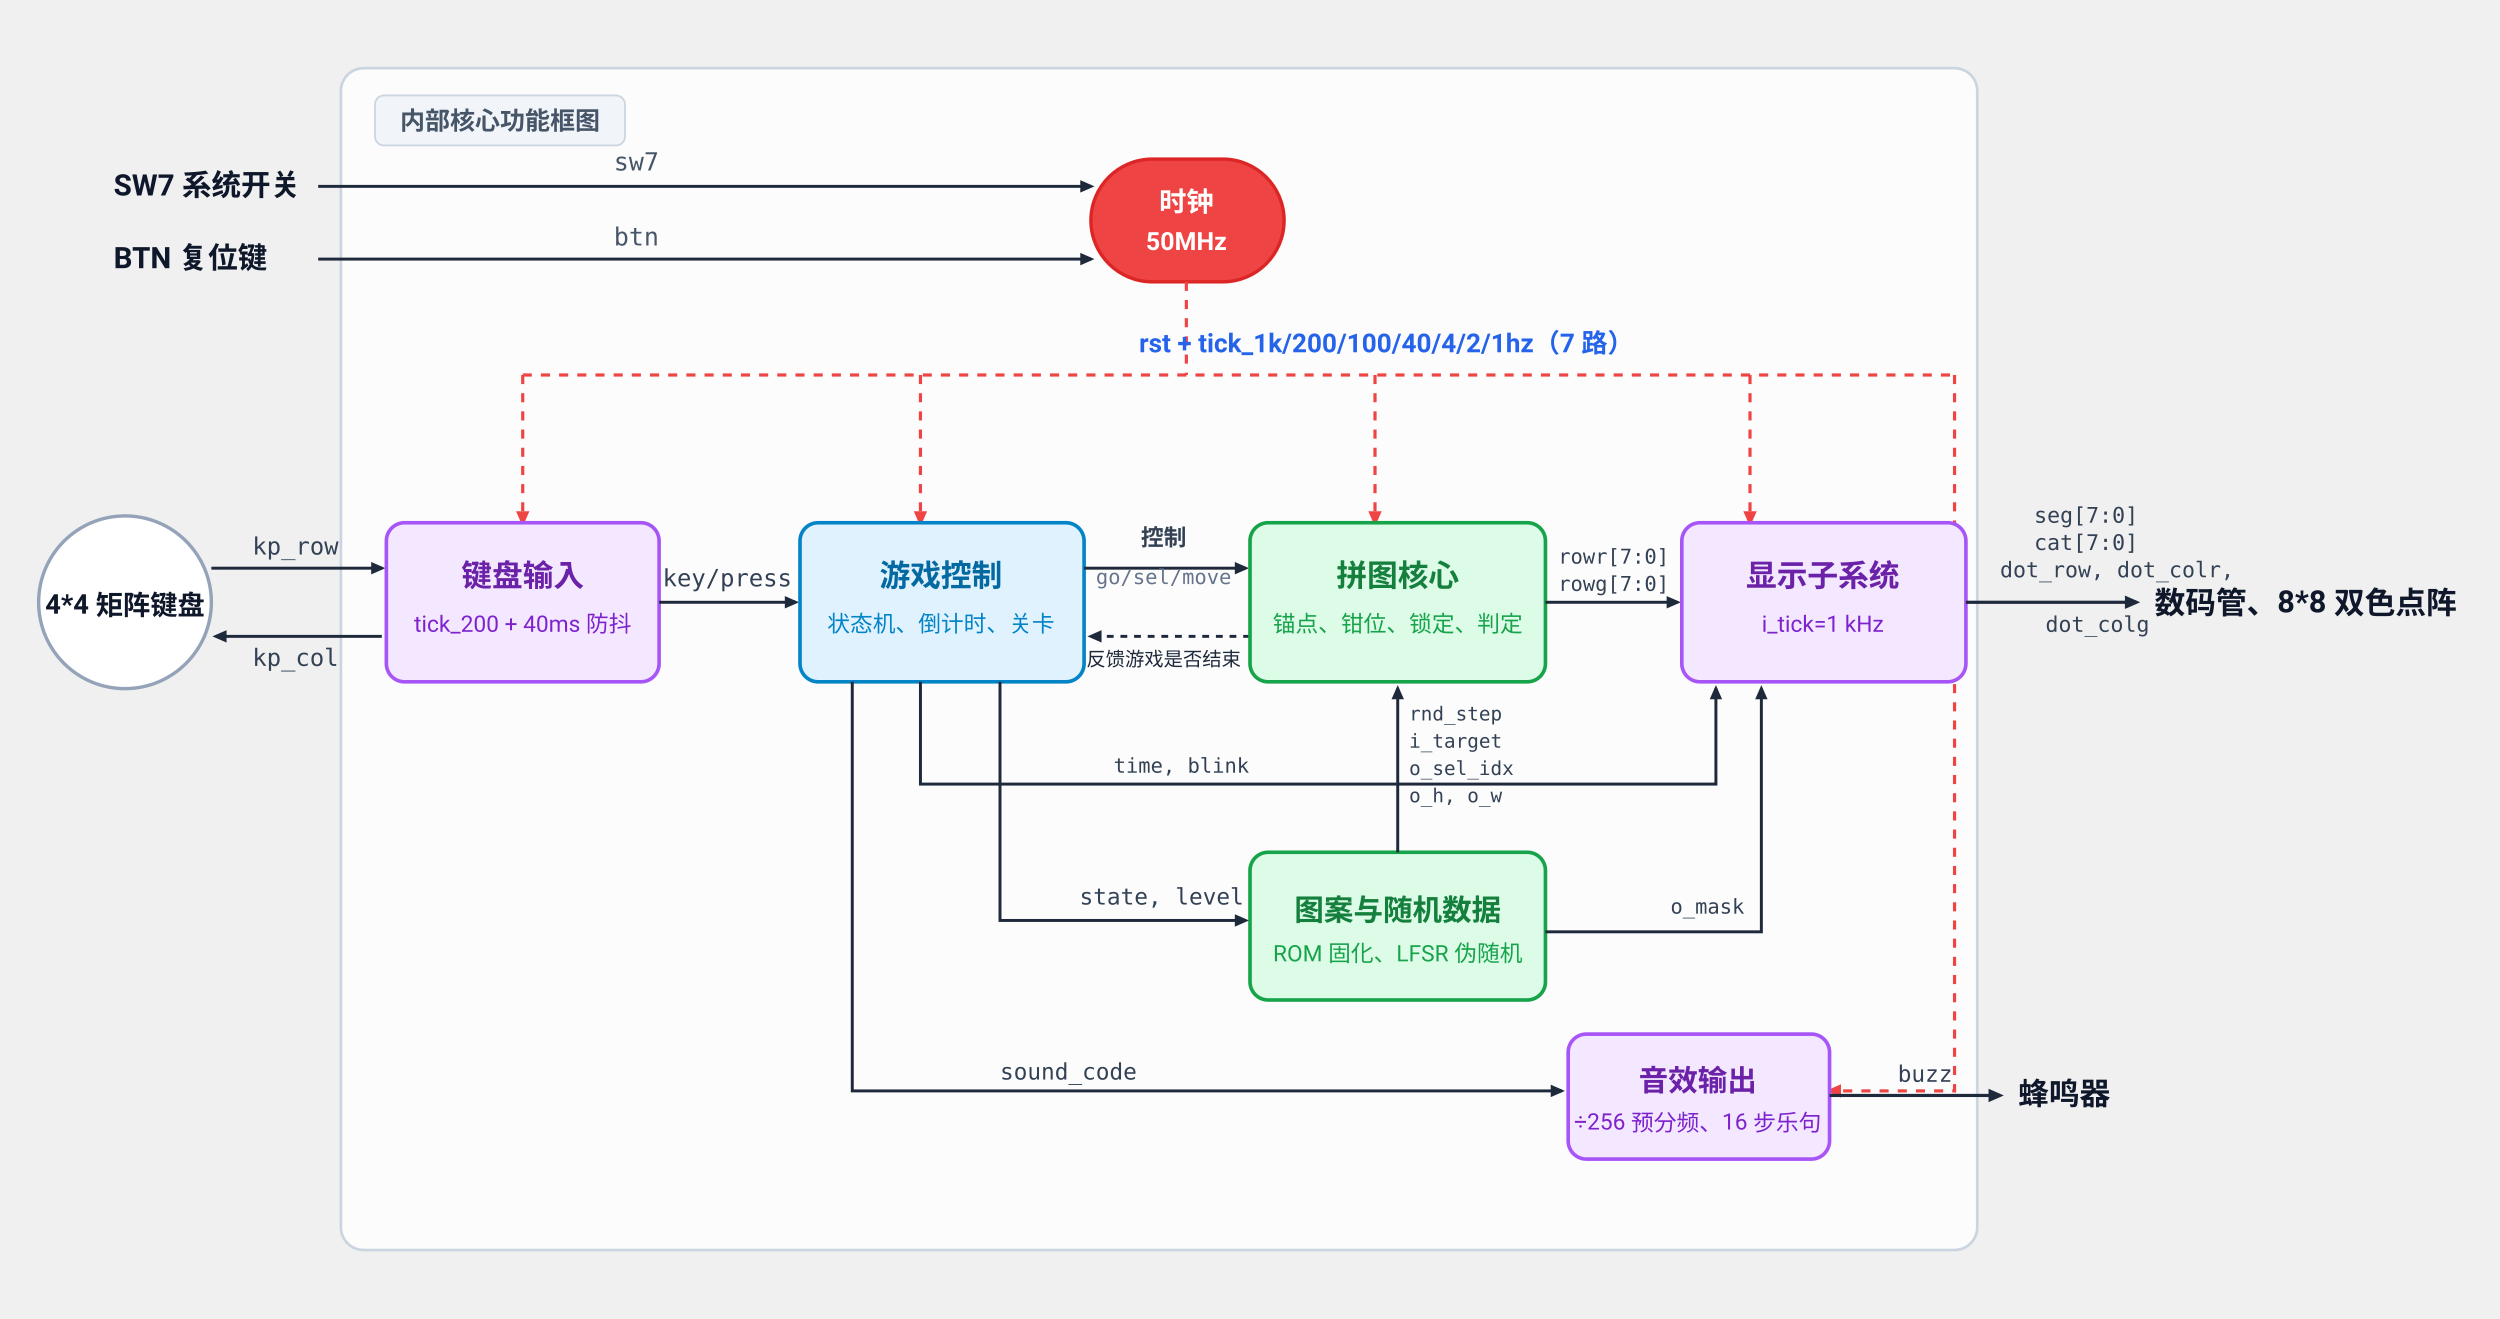
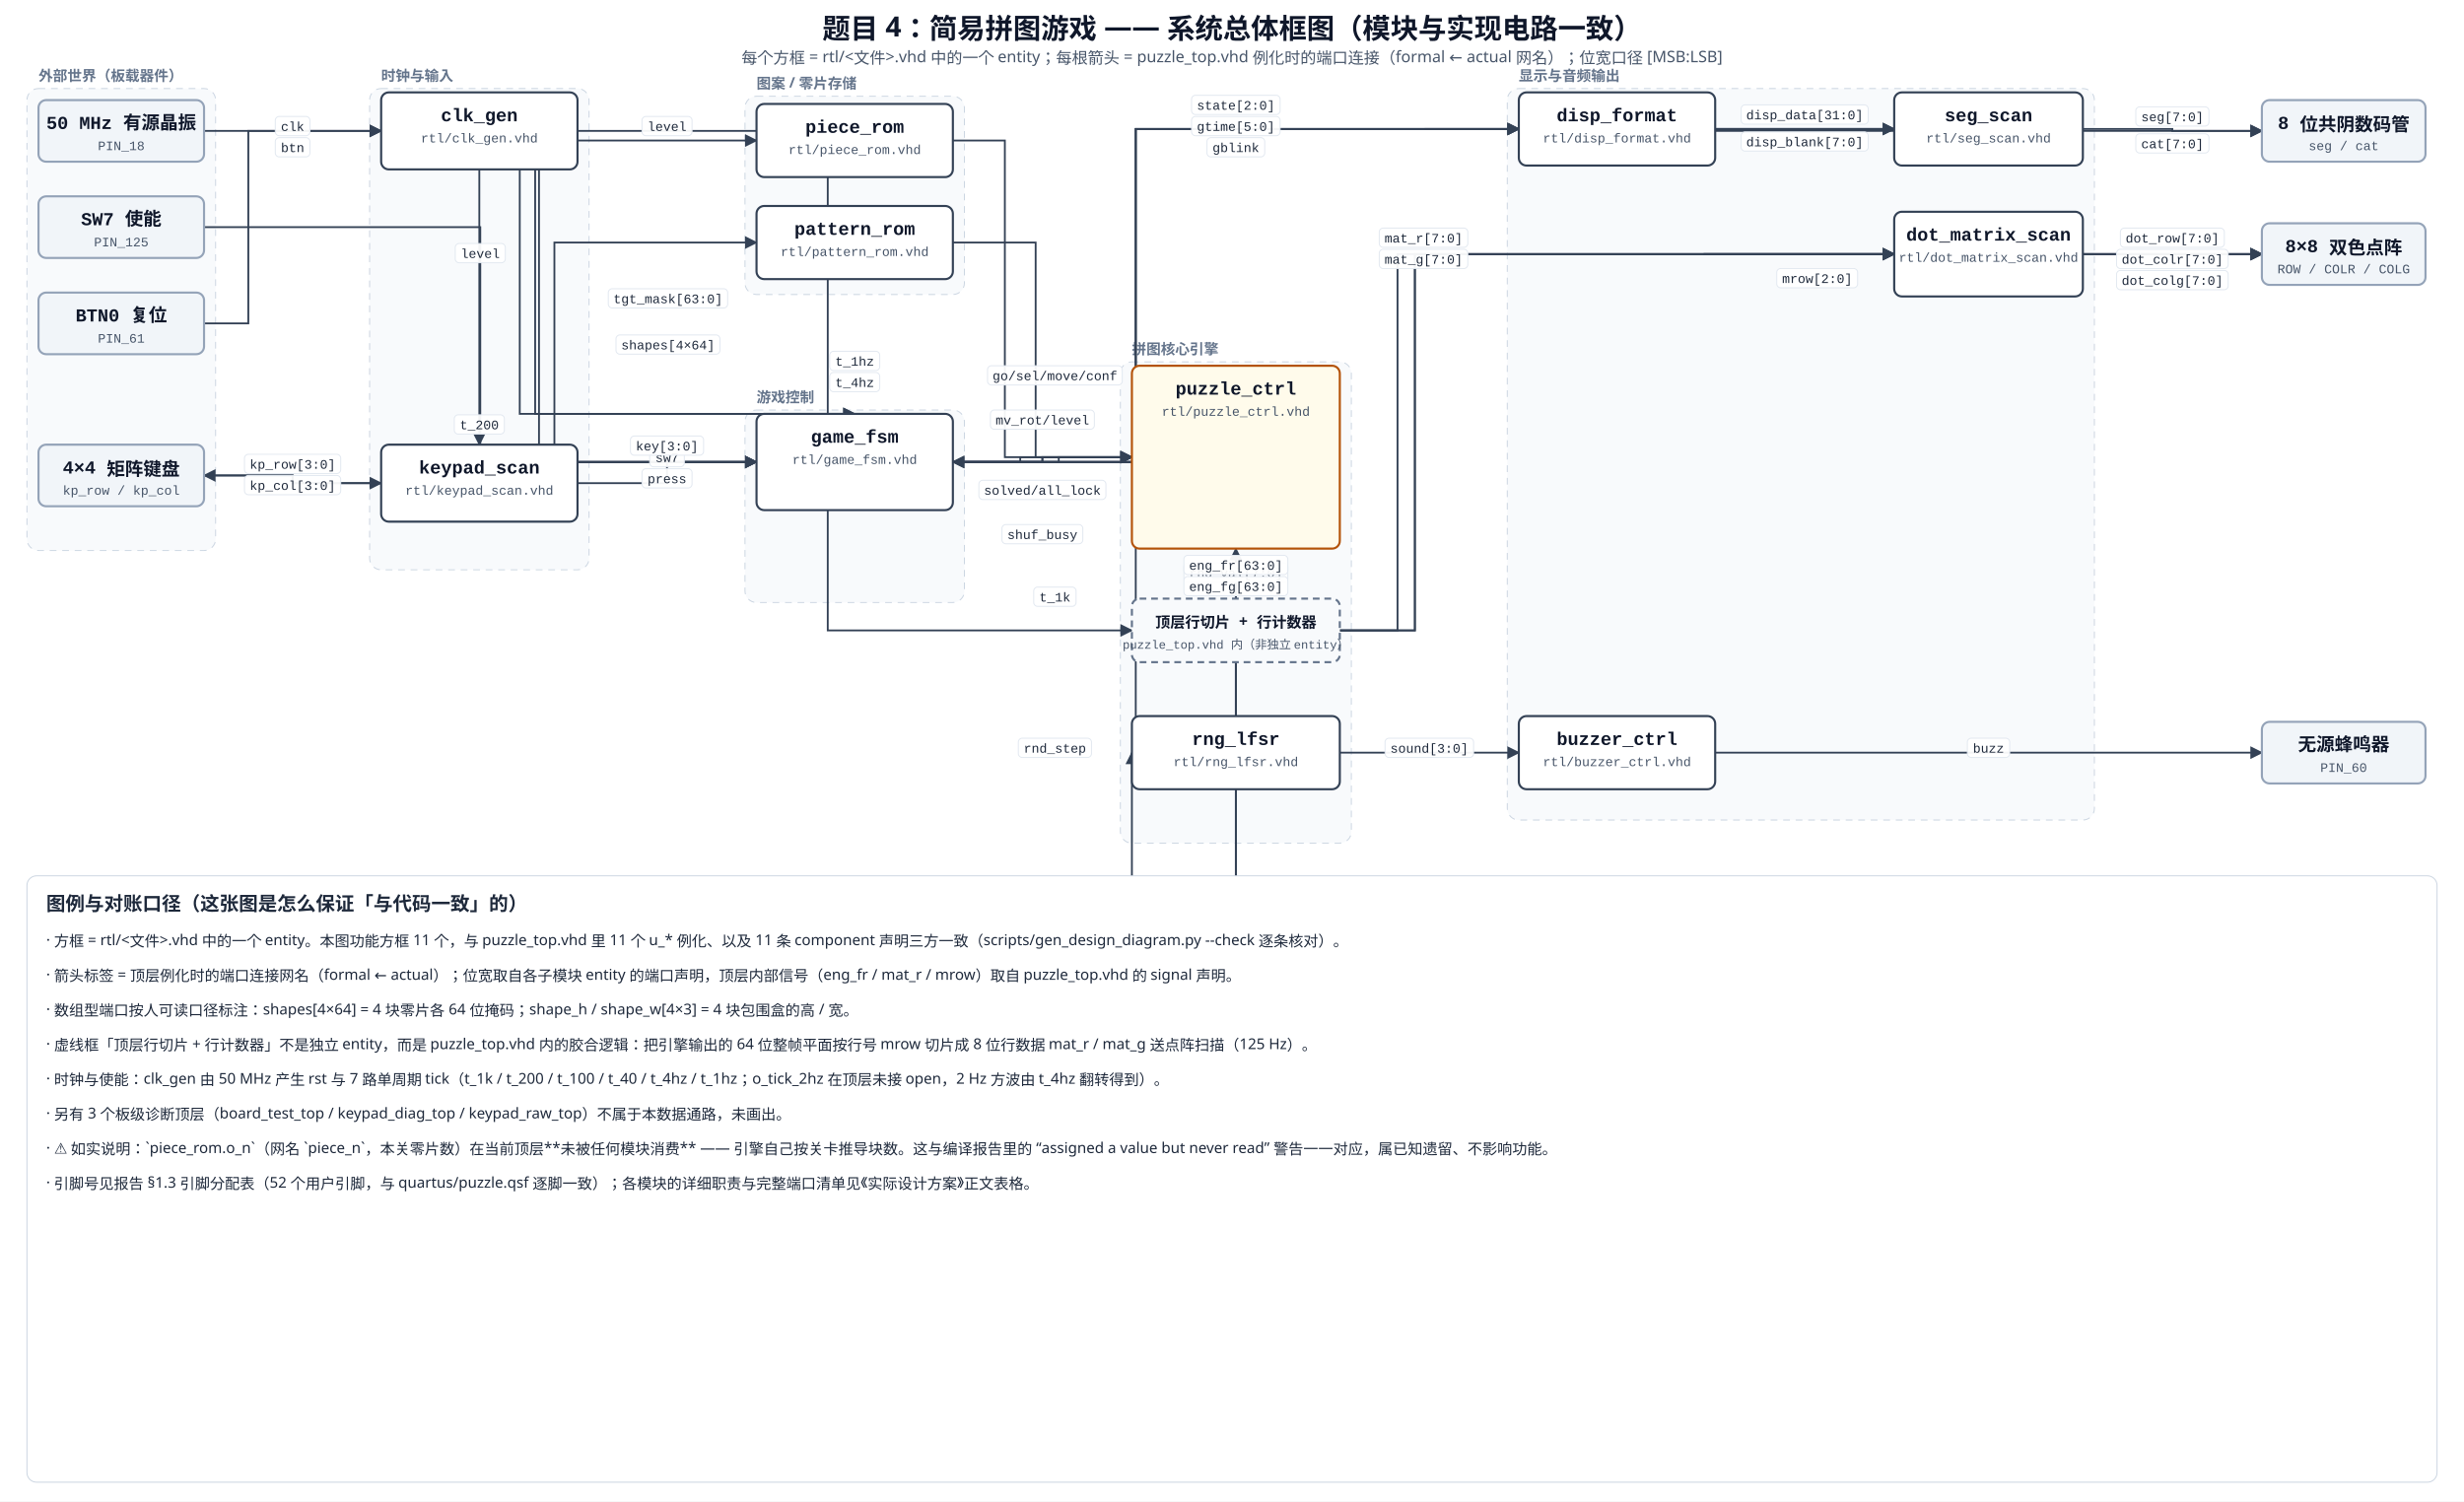
- <svg xmlns="http://www.w3.org/2000/svg" viewBox="0 0 1100 580" width="1100" height="580" font-family="-apple-system, BlinkMacSystemFont, 'Segoe UI', Roboto, 'PingFang SC', 'Hiragino Sans GB', 'Microsoft YaHei', sans-serif">
+ <svg xmlns="http://www.w3.org/2000/svg" width="2560" height="1560" viewBox="0 0 2560 1560">
  <defs>
-     <marker id="arrow-black" viewBox="0 0 10 10" refX="6" refY="5" markerWidth="6" markerHeight="6" orient="auto-start-reverse">
-       <path d="M 0 1.5 L 8 5 L 0 8.5 z" fill="#1e293b" />
-     </marker>
-     <marker id="arrow-red" viewBox="0 0 10 10" refX="6" refY="5" markerWidth="6" markerHeight="6" orient="auto-start-reverse">
-       <path d="M 0 1.5 L 8 5 L 0 8.5 z" fill="#ef4444" />
-     </marker>
-     <marker id="arrow-blue" viewBox="0 0 10 10" refX="6" refY="5" markerWidth="6" markerHeight="6" orient="auto-start-reverse">
-       <path d="M 0 1.5 L 8 5 L 0 8.5 z" fill="#2563eb" />
+     <marker id="ar" viewBox="0 0 10 10" refX="9" refY="5" markerWidth="7" markerHeight="7" orient="auto-start-reverse">
+       <path d="M 0 0 L 10 5 L 0 10 z" fill="#334155" />
    </marker>
  </defs>
-   <rect x="150" y="30" width="720" height="520" rx="10" fill="#fcfcfc" stroke="#cbd5e1" stroke-width="1.2" />
-   <rect x="165" y="42" width="110" height="22" rx="4" fill="#f1f5f9" stroke="#cbd5e1" stroke-width="0.8" />
-   <text x="220" y="57" font-size="11" font-weight="600" fill="#475569" text-anchor="middle">内部核心功能框图</text>
-   <text x="50" y="86" font-size="13" font-weight="bold" fill="#0f172a">SW7 系统开关</text>
-   <line x1="140" y1="82" x2="480" y2="82" stroke="#1e293b" stroke-width="1.3" marker-end="url(#arrow-black)" />
-   <text x="280" y="75" font-size="11" font-family="monospace" fill="#475569" text-anchor="middle">sw7</text>
-   <text x="50" y="118" font-size="13" font-weight="bold" fill="#0f172a">BTN 复位键</text>
-   <line x1="140" y1="114" x2="480" y2="114" stroke="#1e293b" stroke-width="1.3" marker-end="url(#arrow-black)" />
-   <text x="280" y="108" font-size="11" font-family="monospace" fill="#475569" text-anchor="middle">btn</text>
-   <rect x="480" y="70" width="85" height="54" rx="27" fill="#ef4444" stroke="#dc2626" stroke-width="1.5" />
-   <text x="522" y="93" font-size="12" font-weight="bold" fill="#ffffff" text-anchor="middle">时钟</text>
-   <text x="522" y="110" font-size="11" font-weight="bold" fill="#ffffff" text-anchor="middle">50MHz</text>
-   <path d="M 522 124 L 522 165" stroke="#ef4444" stroke-width="1.4" stroke-dasharray="4,4" />
-   <path d="M 230 165 L 860 165" stroke="#ef4444" stroke-width="1.4" stroke-dasharray="4,4" />
-   <text x="610" y="155" font-size="11.5" font-weight="600" fill="#2563eb" text-anchor="middle">rst + tick_1k/200/100/40/4/2/1hz（7 路）</text>
-   <path d="M 230 165 L 230 230" stroke="#ef4444" stroke-width="1.4" stroke-dasharray="4,4" marker-end="url(#arrow-red)" />
-   <path d="M 405 165 L 405 230" stroke="#ef4444" stroke-width="1.4" stroke-dasharray="4,4" marker-end="url(#arrow-red)" />
-   <path d="M 605 165 L 605 230" stroke="#ef4444" stroke-width="1.4" stroke-dasharray="4,4" marker-end="url(#arrow-red)" />
-   <path d="M 770 165 L 770 230" stroke="#ef4444" stroke-width="1.4" stroke-dasharray="4,4" marker-end="url(#arrow-red)" />
-   <path d="M 860 165 L 860 480 L 805 480" fill="none" stroke="#ef4444" stroke-width="1.4" stroke-dasharray="4,4" marker-end="url(#arrow-red)" />
-   <circle cx="55" cy="265" r="38" fill="#ffffff" stroke="#94a3b8" stroke-width="1.5" />
-   <text x="55" y="270" font-size="12" font-weight="bold" fill="#0f172a" text-anchor="middle">4*4 矩阵键盘</text>
-   <line x1="93" y1="250" x2="168" y2="250" stroke="#1e293b" stroke-width="1.3" marker-end="url(#arrow-black)" />
-   <text x="130" y="244" font-size="10.5" font-family="monospace" fill="#334155" text-anchor="middle">kp_row</text>
-   <line x1="168" y1="280" x2="95" y2="280" stroke="#1e293b" stroke-width="1.3" marker-end="url(#arrow-black)" />
-   <text x="130" y="293" font-size="10.5" font-family="monospace" fill="#334155" text-anchor="middle">kp_col</text>
-   <rect x="170" y="230" width="120" height="70" rx="8" fill="#f3e8ff" stroke="#a855f7" stroke-width="1.6" />
-   <text x="230" y="258" font-size="13.5" font-weight="bold" fill="#6b21a8" text-anchor="middle">键盘输入</text>
-   <text x="230" y="278" font-size="10" fill="#7e22ce" text-anchor="middle">tick_200 + 40ms 防抖</text>
-   <line x1="290" y1="265" x2="350" y2="265" stroke="#1e293b" stroke-width="1.3" marker-end="url(#arrow-black)" />
-   <text x="320" y="258" font-size="10.5" font-family="monospace" fill="#334155" text-anchor="middle">key/press</text>
-   <rect x="352" y="230" width="125" height="70" rx="8" fill="#e0f2fe" stroke="#0284c7" stroke-width="1.6" />
-   <text x="414" y="258" font-size="13.5" font-weight="bold" fill="#0369a1" text-anchor="middle">游戏控制</text>
-   <text x="414" y="278" font-size="10" fill="#0284c7" text-anchor="middle">状态机、倒计时、关卡</text>
-   <line x1="477" y1="250" x2="548" y2="250" stroke="#1e293b" stroke-width="1.3" marker-end="url(#arrow-black)" />
-   <text x="512" y="240" font-size="10" font-weight="bold" fill="#334155" text-anchor="middle">控制</text>
-   <text x="512" y="257" font-size="9" font-family="monospace" fill="#64748b" text-anchor="middle">go/sel/move</text>
-   <line x1="550" y1="280" x2="480" y2="280" stroke="#1e293b" stroke-width="1.3" stroke-dasharray="3,3" marker-end="url(#arrow-black)" />
-   <text x="512" y="293" font-size="8.5" font-weight="500" fill="#1e293b" text-anchor="middle">反馈游戏是否结束</text>
-   <rect x="550" y="230" width="130" height="70" rx="8" fill="#dcfce7" stroke="#16a34a" stroke-width="1.6" />
-   <text x="615" y="258" font-size="13.5" font-weight="bold" fill="#15803d" text-anchor="middle">拼图核心</text>
-   <text x="615" y="278" font-size="10" fill="#16a34a" text-anchor="middle">锚点、钳位、锁定、判定</text>
-   <line x1="680" y1="265" x2="738" y2="265" stroke="#1e293b" stroke-width="1.3" marker-end="url(#arrow-black)" />
-   <text x="710" y="248" font-size="9" font-family="monospace" fill="#334155" text-anchor="middle">rowr[7:0]</text>
-   <text x="710" y="260" font-size="9" font-family="monospace" fill="#334155" text-anchor="middle">rowg[7:0]</text>
-   <rect x="740" y="230" width="125" height="70" rx="8" fill="#f3e8ff" stroke="#a855f7" stroke-width="1.6" />
-   <text x="802" y="258" font-size="13.5" font-weight="bold" fill="#6b21a8" text-anchor="middle">显示子系统</text>
-   <text x="802" y="278" font-size="10" fill="#7e22ce" text-anchor="middle">i_tick=1 kHz</text>
-   <line x1="865" y1="265" x2="940" y2="265" stroke="#1e293b" stroke-width="1.4" marker-end="url(#arrow-black)" />
-   <text x="895" y="230" font-size="9.5" font-family="monospace" fill="#334155">seg[7:0]</text>
-   <text x="895" y="242" font-size="9.5" font-family="monospace" fill="#334155">cat[7:0]</text>
-   <text x="880" y="254" font-size="9.5" font-family="monospace" fill="#334155">dot_row, dot_colr,</text>
-   <text x="900" y="278" font-size="9.5" font-family="monospace" fill="#334155">dot_colg</text>
-   <text x="948" y="270" font-size="13.5" font-weight="bold" fill="#0f172a">数码管、8*8 双色点阵</text>
-   <rect x="550" y="375" width="130" height="65" rx="8" fill="#dcfce7" stroke="#16a34a" stroke-width="1.6" />
-   <text x="615" y="405" font-size="13" font-weight="bold" fill="#15803d" text-anchor="middle">图案与随机数据</text>
-   <text x="615" y="423" font-size="10" fill="#16a34a" text-anchor="middle">ROM 固化、LFSR 伪随机</text>
-   <path d="M 440 300 L 440 405 L 548 405" fill="none" stroke="#1e293b" stroke-width="1.3" marker-end="url(#arrow-black)" />
-   <text x="475" y="398" font-size="10" font-family="monospace" fill="#334155">state, level</text>
-   <line x1="615" y1="375" x2="615" y2="303" stroke="#1e293b" stroke-width="1.3" marker-end="url(#arrow-black)" />
-   <text x="620" y="317" font-size="8.5" font-family="monospace" fill="#334155">rnd_step</text>
-   <text x="620" y="329" font-size="8.5" font-family="monospace" fill="#334155">i_target</text>
-   <text x="620" y="341" font-size="8.5" font-family="monospace" fill="#334155">o_sel_idx</text>
-   <text x="620" y="353" font-size="8.5" font-family="monospace" fill="#334155">o_h, o_w</text>
-   <path d="M 680 410 L 775 410 L 775 303" fill="none" stroke="#1e293b" stroke-width="1.3" marker-end="url(#arrow-black)" />
-   <text x="735" y="402" font-size="9" font-family="monospace" fill="#334155">o_mask</text>
-   <path d="M 405 300 L 405 345 L 755 345 L 755 303" fill="none" stroke="#1e293b" stroke-width="1.3" marker-end="url(#arrow-black)" />
-   <text x="490" y="340" font-size="9" font-family="monospace" fill="#334155">time, blink</text>
-   <rect x="690" y="455" width="115" height="55" rx="8" fill="#f3e8ff" stroke="#a855f7" stroke-width="1.6" />
-   <text x="747" y="480" font-size="13" font-weight="bold" fill="#6b21a8" text-anchor="middle">音效输出</text>
-   <text x="747" y="497" font-size="10" fill="#7e22ce" text-anchor="middle">÷256 预分频、16 步乐句</text>
-   <path d="M 375 300 L 375 480 L 687 480" fill="none" stroke="#1e293b" stroke-width="1.3" marker-end="url(#arrow-black)" />
-   <text x="440" y="475" font-size="10" font-family="monospace" fill="#334155">sound_code</text>
-   <line x1="805" y1="482" x2="880" y2="482" stroke="#1e293b" stroke-width="1.4" marker-end="url(#arrow-black)" />
-   <text x="835" y="476" font-size="10" font-family="monospace" fill="#334155">buzz</text>
-   <text x="888" y="486" font-size="13.5" font-weight="bold" fill="#0f172a">蜂鸣器</text>
+   <rect width="2560" height="1560" fill="#ffffff" />
+   <text x="1280" y="40" font-family="Microsoft YaHei, SimSun, sans-serif" font-size="29" font-weight="bold" fill="#0f172a" text-anchor="middle">题目 4：简易拼图游戏 —— 系统总体框图（模块与实现电路一致）</text>
+   <text x="1280" y="66" font-family="Microsoft YaHei, SimSun, sans-serif" font-size="16.5" fill="#475569" text-anchor="middle">每个方框 = rtl/&lt;文件&gt;.vhd 中的一个 entity；每根箭头 = puzzle_top.vhd 例化时的端口连接（formal ← actual 网名）；位宽口径 [MSB:LSB]</text>
+   <rect x="28" y="92" width="196" height="480" rx="12" fill="#f8fafc" stroke="#cbd5e1" stroke-dasharray="7 6" />
+   <text x="40" y="84" font-family="Microsoft YaHei, SimSun, sans-serif" font-size="15" font-weight="bold" fill="#64748b">外部世界（板载器件）</text>
+   <rect x="384" y="92" width="228" height="500" rx="12" fill="#f8fafc" stroke="#cbd5e1" stroke-dasharray="7 6" />
+   <text x="396" y="84" font-family="Microsoft YaHei, SimSun, sans-serif" font-size="15" font-weight="bold" fill="#64748b">时钟与输入</text>
+   <rect x="774" y="100" width="228" height="206" rx="12" fill="#f8fafc" stroke="#cbd5e1" stroke-dasharray="7 6" />
+   <text x="786" y="92" font-family="Microsoft YaHei, SimSun, sans-serif" font-size="15" font-weight="bold" fill="#64748b">图案 / 零片存储</text>
+   <rect x="774" y="426" width="228" height="200" rx="12" fill="#f8fafc" stroke="#cbd5e1" stroke-dasharray="7 6" />
+   <text x="786" y="418" font-family="Microsoft YaHei, SimSun, sans-serif" font-size="15" font-weight="bold" fill="#64748b">游戏控制</text>
+   <rect x="1164" y="376" width="240" height="500" rx="12" fill="#f8fafc" stroke="#cbd5e1" stroke-dasharray="7 6" />
+   <text x="1176" y="368" font-family="Microsoft YaHei, SimSun, sans-serif" font-size="15" font-weight="bold" fill="#64748b">拼图核心引擎</text>
+   <rect x="1566" y="92" width="610" height="760" rx="12" fill="#f8fafc" stroke="#cbd5e1" stroke-dasharray="7 6" />
+   <text x="1578" y="84" font-family="Microsoft YaHei, SimSun, sans-serif" font-size="15" font-weight="bold" fill="#64748b">显示与音频输出</text>
+   <path d="M 212.0 136.0 L 304.0 136.0 L 396.0 136.0" fill="none" stroke="#334155" stroke-width="1.9" marker-end="url(#ar)" />
+   <path d="M 212.0 336.0 L 258.0 336.0 L 258.0 136.0 L 396.0 136.0" fill="none" stroke="#334155" stroke-width="1.9" marker-end="url(#ar)" />
+   <path d="M 498.0 176.0 L 498.0 319.0 L 498.0 462.0" fill="none" stroke="#334155" stroke-width="1.9" marker-end="url(#ar)" />
+   <path d="M 600.0 136.0 L 540.0 136.0 L 540.0 430.0 L 888.0 430.0" fill="none" stroke="#334155" stroke-width="1.9" marker-end="url(#ar)" />
+   <path d="M 600.0 136.0 L 556.0 136.0 L 556.0 430.0 L 888.0 430.0" fill="none" stroke="#334155" stroke-width="1.9" marker-end="url(#ar)" />
+   <path d="M 600.0 136.0 L 860.0 136.0 L 860.0 655.0 L 1176.0 655.0" fill="none" stroke="#334155" stroke-width="1.9" marker-end="url(#ar)" />
+   <path d="M 212.0 236.0 L 499.0 236.0 L 499.0 480.0 L 786.0 480.0" fill="none" stroke="#334155" stroke-width="1.9" marker-end="url(#ar)" />
+   <path d="M 212.0 494.0 L 304.0 494.0 L 304.0 502.0 L 396.0 502.0" fill="none" stroke="#334155" stroke-width="1.9" marker-end="url(#ar)" />
+   <path d="M 396.0 502.0 L 304.0 502.0 L 304.0 494.0 L 212.0 494.0" fill="none" stroke="#334155" stroke-width="1.9" marker-end="url(#ar)" />
+   <path d="M 600.0 502.0 L 693.0 502.0 L 693.0 480.0 L 786.0 480.0" fill="none" stroke="#334155" stroke-width="1.9" marker-end="url(#ar)" />
+   <path d="M 600.0 502.0 L 552.0 502.0 L 552.0 480.0 L 786.0 480.0" fill="none" stroke="#334155" stroke-width="1.9" marker-end="url(#ar)" />
+   <path d="M 990.0 480.0 L 560.0 480.0 L 560.0 146.0 L 786.0 146.0" fill="none" stroke="#334155" stroke-width="1.9" marker-end="url(#ar)" />
+   <path d="M 990.0 480.0 L 576.0 480.0 L 576.0 252.0 L 786.0 252.0" fill="none" stroke="#334155" stroke-width="1.9" marker-end="url(#ar)" />
+   <path d="M 990.0 146.0 L 1044.0 146.0 L 1044.0 475.0 L 1176.0 475.0" fill="none" stroke="#334155" stroke-width="1.9" marker-end="url(#ar)" />
+   <path d="M 990.0 252.0 L 1076.0 252.0 L 1076.0 475.0 L 1176.0 475.0" fill="none" stroke="#334155" stroke-width="1.9" marker-end="url(#ar)" />
+   <path d="M 1284.0 744.0 L 1284.0 657.0 L 1284.0 570.0" fill="none" stroke="#334155" stroke-width="1.9" marker-end="url(#ar)" />
+   <path d="M 1284.0 570.0 L 1284.0 1140.0 L 1176.0 1140.0 L 1176.0 782.0" fill="none" stroke="#334155" stroke-width="1.9" marker-end="url(#ar)" />
+   <path d="M 990.0 480.0 L 1083.0 480.0 L 1083.0 475.0 L 1176.0 475.0" fill="none" stroke="#334155" stroke-width="1.9" marker-end="url(#ar)" />
+   <path d="M 990.0 480.0 L 1060.0 480.0 L 1060.0 475.0 L 1176.0 475.0" fill="none" stroke="#334155" stroke-width="1.9" marker-end="url(#ar)" />
+   <path d="M 1176.0 475.0 L 1083.0 475.0 L 1083.0 480.0 L 990.0 480.0" fill="none" stroke="#334155" stroke-width="1.9" marker-end="url(#ar)" />
+   <path d="M 1176.0 475.0 L 1100.0 475.0 L 1100.0 480.0 L 990.0 480.0" fill="none" stroke="#334155" stroke-width="1.9" marker-end="url(#ar)" />
+   <path d="M 990.0 480.0 L 1180.0 480.0 L 1180.0 134.0 L 1578.0 134.0" fill="none" stroke="#334155" stroke-width="1.9" marker-end="url(#ar)" />
+   <path d="M 990.0 480.0 L 1180.0 480.0 L 1180.0 134.0 L 1578.0 134.0" fill="none" stroke="#334155" stroke-width="1.9" marker-end="url(#ar)" />
+   <path d="M 990.0 480.0 L 1180.0 480.0 L 1180.0 134.0 L 1578.0 134.0" fill="none" stroke="#334155" stroke-width="1.9" marker-end="url(#ar)" />
+   <path d="M 1782.0 134.0 L 1875.0 134.0 L 1968.0 134.0" fill="none" stroke="#334155" stroke-width="1.9" marker-end="url(#ar)" />
+   <path d="M 1782.0 134.0 L 1480.0 134.0 L 1968.0 134.0" fill="none" stroke="#334155" stroke-width="1.9" marker-end="url(#ar)" />
+   <path d="M 2164.0 134.0 L 2257.0 134.0 L 2257.0 136.0 L 2350.0 136.0" fill="none" stroke="#334155" stroke-width="1.9" marker-end="url(#ar)" />
+   <path d="M 2164.0 134.0 L 1770.0 134.0 L 1770.0 136.0 L 2350.0 136.0" fill="none" stroke="#334155" stroke-width="1.9" marker-end="url(#ar)" />
+   <path d="M 1284.0 570.0 L 1284.0 1010.0 L 1284.0 622.0" fill="none" stroke="#334155" stroke-width="1.9" marker-end="url(#ar)" />
+   <path d="M 1284.0 570.0 L 1284.0 1060.0 L 1284.0 622.0" fill="none" stroke="#334155" stroke-width="1.9" marker-end="url(#ar)" />
+   <path d="M 1392.0 655.0 L 1470.0 655.0 L 1470.0 264.0 L 1968.0 264.0" fill="none" stroke="#334155" stroke-width="1.9" marker-end="url(#ar)" />
+   <path d="M 1392.0 655.0 L 1470.0 655.0 L 1470.0 264.0 L 1968.0 264.0" fill="none" stroke="#334155" stroke-width="1.9" marker-end="url(#ar)" />
+   <path d="M 1392.0 655.0 L 1452.0 655.0 L 1452.0 264.0 L 1968.0 264.0" fill="none" stroke="#334155" stroke-width="1.9" marker-end="url(#ar)" />
+   <path d="M 2164.0 264.0 L 2257.0 264.0 L 2350.0 264.0" fill="none" stroke="#334155" stroke-width="1.9" marker-end="url(#ar)" />
+   <path d="M 2164.0 264.0 L 1770.0 264.0 L 2350.0 264.0" fill="none" stroke="#334155" stroke-width="1.9" marker-end="url(#ar)" />
+   <path d="M 2164.0 264.0 L 1770.0 264.0 L 2350.0 264.0" fill="none" stroke="#334155" stroke-width="1.9" marker-end="url(#ar)" />
+   <path d="M 990.0 480.0 L 1180.0 480.0 L 1180.0 782.0 L 1578.0 782.0" fill="none" stroke="#334155" stroke-width="1.9" marker-end="url(#ar)" />
+   <path d="M 1782.0 782.0 L 2066.0 782.0 L 2350.0 782.0" fill="none" stroke="#334155" stroke-width="1.9" marker-end="url(#ar)" />
+   <rect x="40" y="104" width="172" height="64" rx="8" fill="#f1f5f9" stroke="#94a3b8" stroke-width="2.2" />
+   <text x="126" y="134" font-family="Consolas, Courier New, monospace" font-size="19" font-weight="bold" fill="#0f172a" text-anchor="middle">50 MHz 有源晶振</text>
+   <text x="126" y="156" font-family="Consolas, Courier New, monospace" font-size="13.5" fill="#475569" text-anchor="middle">PIN_18</text>
+   <rect x="40" y="204" width="172" height="64" rx="8" fill="#f1f5f9" stroke="#94a3b8" stroke-width="2.2" />
+   <text x="126" y="234" font-family="Consolas, Courier New, monospace" font-size="19" font-weight="bold" fill="#0f172a" text-anchor="middle">SW7 使能</text>
+   <text x="126" y="256" font-family="Consolas, Courier New, monospace" font-size="13.5" fill="#475569" text-anchor="middle">PIN_125</text>
+   <rect x="40" y="304" width="172" height="64" rx="8" fill="#f1f5f9" stroke="#94a3b8" stroke-width="2.2" />
+   <text x="126" y="334" font-family="Consolas, Courier New, monospace" font-size="19" font-weight="bold" fill="#0f172a" text-anchor="middle">BTN0 复位</text>
+   <text x="126" y="356" font-family="Consolas, Courier New, monospace" font-size="13.5" fill="#475569" text-anchor="middle">PIN_61</text>
+   <rect x="40" y="462" width="172" height="64" rx="8" fill="#f1f5f9" stroke="#94a3b8" stroke-width="2.2" />
+   <text x="126" y="492" font-family="Consolas, Courier New, monospace" font-size="19" font-weight="bold" fill="#0f172a" text-anchor="middle">4×4 矩阵键盘</text>
+   <text x="126" y="514" font-family="Consolas, Courier New, monospace" font-size="13.5" fill="#475569" text-anchor="middle">kp_row / kp_col</text>
+   <rect x="396" y="96" width="204" height="80" rx="8" fill="#ffffff" stroke="#334155" stroke-width="2.2" />
+   <text x="498" y="126" font-family="Consolas, Courier New, monospace" font-size="19" font-weight="bold" fill="#0f172a" text-anchor="middle">clk_gen</text>
+   <text x="498" y="148" font-family="Consolas, Courier New, monospace" font-size="13.5" fill="#475569" text-anchor="middle">rtl/clk_gen.vhd</text>
+   <rect x="396" y="462" width="204" height="80" rx="8" fill="#ffffff" stroke="#334155" stroke-width="2.2" />
+   <text x="498" y="492" font-family="Consolas, Courier New, monospace" font-size="19" font-weight="bold" fill="#0f172a" text-anchor="middle">keypad_scan</text>
+   <text x="498" y="514" font-family="Consolas, Courier New, monospace" font-size="13.5" fill="#475569" text-anchor="middle">rtl/keypad_scan.vhd</text>
+   <rect x="786" y="108" width="204" height="76" rx="8" fill="#ffffff" stroke="#334155" stroke-width="2.2" />
+   <text x="888" y="138" font-family="Consolas, Courier New, monospace" font-size="19" font-weight="bold" fill="#0f172a" text-anchor="middle">piece_rom</text>
+   <text x="888" y="160" font-family="Consolas, Courier New, monospace" font-size="13.5" fill="#475569" text-anchor="middle">rtl/piece_rom.vhd</text>
+   <rect x="786" y="214" width="204" height="76" rx="8" fill="#ffffff" stroke="#334155" stroke-width="2.2" />
+   <text x="888" y="244" font-family="Consolas, Courier New, monospace" font-size="19" font-weight="bold" fill="#0f172a" text-anchor="middle">pattern_rom</text>
+   <text x="888" y="266" font-family="Consolas, Courier New, monospace" font-size="13.5" fill="#475569" text-anchor="middle">rtl/pattern_rom.vhd</text>
+   <rect x="786" y="430" width="204" height="100" rx="8" fill="#ffffff" stroke="#334155" stroke-width="2.2" />
+   <text x="888" y="460" font-family="Consolas, Courier New, monospace" font-size="19" font-weight="bold" fill="#0f172a" text-anchor="middle">game_fsm</text>
+   <text x="888" y="482" font-family="Consolas, Courier New, monospace" font-size="13.5" fill="#475569" text-anchor="middle">rtl/game_fsm.vhd</text>
+   <rect x="1176" y="380" width="216" height="190" rx="8" fill="#fffbeb" stroke="#b45309" stroke-width="2.2" />
+   <text x="1284" y="410" font-family="Consolas, Courier New, monospace" font-size="19" font-weight="bold" fill="#0f172a" text-anchor="middle">puzzle_ctrl</text>
+   <text x="1284" y="432" font-family="Consolas, Courier New, monospace" font-size="13.5" fill="#475569" text-anchor="middle">rtl/puzzle_ctrl.vhd</text>
+   <rect x="1176" y="622" width="216" height="66" rx="8" fill="#f8fafc" stroke="#64748b" stroke-width="2.2" stroke-dasharray="7 5" />
+   <text x="1284" y="652" font-family="Consolas, Courier New, monospace" font-size="15.5" font-weight="bold" fill="#0f172a" text-anchor="middle">顶层行切片 + 行计数器</text>
+   <text x="1284" y="674" font-family="Consolas, Courier New, monospace" font-size="12.5" fill="#475569" text-anchor="middle">puzzle_top.vhd 内（非独立 entity）</text>
+   <rect x="1176" y="744" width="216" height="76" rx="8" fill="#ffffff" stroke="#334155" stroke-width="2.2" />
+   <text x="1284" y="774" font-family="Consolas, Courier New, monospace" font-size="19" font-weight="bold" fill="#0f172a" text-anchor="middle">rng_lfsr</text>
+   <text x="1284" y="796" font-family="Consolas, Courier New, monospace" font-size="13.5" fill="#475569" text-anchor="middle">rtl/rng_lfsr.vhd</text>
+   <rect x="1578" y="744" width="204" height="76" rx="8" fill="#ffffff" stroke="#334155" stroke-width="2.2" />
+   <text x="1680" y="774" font-family="Consolas, Courier New, monospace" font-size="19" font-weight="bold" fill="#0f172a" text-anchor="middle">buzzer_ctrl</text>
+   <text x="1680" y="796" font-family="Consolas, Courier New, monospace" font-size="13.5" fill="#475569" text-anchor="middle">rtl/buzzer_ctrl.vhd</text>
+   <rect x="1578" y="96" width="204" height="76" rx="8" fill="#ffffff" stroke="#334155" stroke-width="2.2" />
+   <text x="1680" y="126" font-family="Consolas, Courier New, monospace" font-size="19" font-weight="bold" fill="#0f172a" text-anchor="middle">disp_format</text>
+   <text x="1680" y="148" font-family="Consolas, Courier New, monospace" font-size="13.5" fill="#475569" text-anchor="middle">rtl/disp_format.vhd</text>
+   <rect x="1968" y="96" width="196" height="76" rx="8" fill="#ffffff" stroke="#334155" stroke-width="2.2" />
+   <text x="2066" y="126" font-family="Consolas, Courier New, monospace" font-size="19" font-weight="bold" fill="#0f172a" text-anchor="middle">seg_scan</text>
+   <text x="2066" y="148" font-family="Consolas, Courier New, monospace" font-size="13.5" fill="#475569" text-anchor="middle">rtl/seg_scan.vhd</text>
+   <rect x="1968" y="220" width="196" height="88" rx="8" fill="#ffffff" stroke="#334155" stroke-width="2.2" />
+   <text x="2066" y="250" font-family="Consolas, Courier New, monospace" font-size="19" font-weight="bold" fill="#0f172a" text-anchor="middle">dot_matrix_scan</text>
+   <text x="2066" y="272" font-family="Consolas, Courier New, monospace" font-size="13.5" fill="#475569" text-anchor="middle">rtl/dot_matrix_scan.vhd</text>
+   <rect x="2350" y="104" width="170" height="64" rx="8" fill="#f1f5f9" stroke="#94a3b8" stroke-width="2.2" />
+   <text x="2435" y="134" font-family="Consolas, Courier New, monospace" font-size="19" font-weight="bold" fill="#0f172a" text-anchor="middle">8 位共阴数码管</text>
+   <text x="2435" y="156" font-family="Consolas, Courier New, monospace" font-size="13.5" fill="#475569" text-anchor="middle">seg / cat</text>
+   <rect x="2350" y="232" width="170" height="64" rx="8" fill="#f1f5f9" stroke="#94a3b8" stroke-width="2.2" />
+   <text x="2435" y="262" font-family="Consolas, Courier New, monospace" font-size="19" font-weight="bold" fill="#0f172a" text-anchor="middle">8×8 双色点阵</text>
+   <text x="2435" y="284" font-family="Consolas, Courier New, monospace" font-size="13.5" fill="#475569" text-anchor="middle">ROW / COLR / COLG</text>
+   <rect x="2350" y="750" width="170" height="64" rx="8" fill="#f1f5f9" stroke="#94a3b8" stroke-width="2.2" />
+   <text x="2435" y="780" font-family="Consolas, Courier New, monospace" font-size="19" font-weight="bold" fill="#0f172a" text-anchor="middle">无源蜂鸣器</text>
+   <text x="2435" y="802" font-family="Consolas, Courier New, monospace" font-size="13.5" fill="#475569" text-anchor="middle">PIN_60</text>
+   <rect x="286.0" y="121.0" width="36.0" height="20" rx="4" fill="#ffffff" fill-opacity="0.94" stroke="#e2e8f0" />
+   <text x="304.0" y="136.0" font-family="Consolas, Courier New, monospace" font-size="13.5" fill="#1e293b" text-anchor="middle">clk</text>
+   <rect x="286.0" y="143.0" width="36.0" height="20" rx="4" fill="#ffffff" fill-opacity="0.94" stroke="#e2e8f0" />
+   <text x="304.0" y="158.0" font-family="Consolas, Courier New, monospace" font-size="13.5" fill="#1e293b" text-anchor="middle">btn</text>
+   <rect x="472.0" y="431.0" width="52.0" height="20" rx="4" fill="#ffffff" fill-opacity="0.94" stroke="#e2e8f0" />
+   <text x="498.0" y="446.0" font-family="Consolas, Courier New, monospace" font-size="13.5" fill="#1e293b" text-anchor="middle">t_200</text>
+   <rect x="862.0" y="365.0" width="52.0" height="20" rx="4" fill="#ffffff" fill-opacity="0.94" stroke="#e2e8f0" />
+   <text x="888.0" y="380.0" font-family="Consolas, Courier New, monospace" font-size="13.5" fill="#1e293b" text-anchor="middle">t_1hz</text>
+   <rect x="862.0" y="387.0" width="52.0" height="20" rx="4" fill="#ffffff" fill-opacity="0.94" stroke="#e2e8f0" />
+   <text x="888.0" y="402.0" font-family="Consolas, Courier New, monospace" font-size="13.5" fill="#1e293b" text-anchor="middle">t_4hz</text>
+   <rect x="1074.0" y="610.0" width="44.0" height="20" rx="4" fill="#ffffff" fill-opacity="0.94" stroke="#e2e8f0" />
+   <text x="1096.0" y="625.0" font-family="Consolas, Courier New, monospace" font-size="13.5" fill="#1e293b" text-anchor="middle">t_1k</text>
+   <rect x="675.0" y="465.0" width="36.0" height="20" rx="4" fill="#ffffff" fill-opacity="0.94" stroke="#e2e8f0" />
+   <text x="693.0" y="480.0" font-family="Consolas, Courier New, monospace" font-size="13.5" fill="#1e293b" text-anchor="middle">sw7</text>
+   <rect x="254.0" y="472.0" width="100.0" height="20" rx="4" fill="#ffffff" fill-opacity="0.94" stroke="#e2e8f0" />
+   <text x="304.0" y="487.0" font-family="Consolas, Courier New, monospace" font-size="13.5" fill="#1e293b" text-anchor="middle">kp_row[3:0]</text>
+   <rect x="254.0" y="494.0" width="100.0" height="20" rx="4" fill="#ffffff" fill-opacity="0.94" stroke="#e2e8f0" />
+   <text x="304.0" y="509.0" font-family="Consolas, Courier New, monospace" font-size="13.5" fill="#1e293b" text-anchor="middle">kp_col[3:0]</text>
+   <rect x="655.0" y="453.0" width="76.0" height="20" rx="4" fill="#ffffff" fill-opacity="0.94" stroke="#e2e8f0" />
+   <text x="693.0" y="468.0" font-family="Consolas, Courier New, monospace" font-size="13.5" fill="#1e293b" text-anchor="middle">key[3:0]</text>
+   <rect x="667.0" y="487.0" width="52.0" height="20" rx="4" fill="#ffffff" fill-opacity="0.94" stroke="#e2e8f0" />
+   <text x="693.0" y="502.0" font-family="Consolas, Courier New, monospace" font-size="13.5" fill="#1e293b" text-anchor="middle">press</text>
+   <rect x="667.0" y="121.0" width="52.0" height="20" rx="4" fill="#ffffff" fill-opacity="0.94" stroke="#e2e8f0" />
+   <text x="693.0" y="136.0" font-family="Consolas, Courier New, monospace" font-size="13.5" fill="#1e293b" text-anchor="middle">level</text>
+   <rect x="473.0" y="253.0" width="52.0" height="20" rx="4" fill="#ffffff" fill-opacity="0.94" stroke="#e2e8f0" />
+   <text x="499.0" y="268.0" font-family="Consolas, Courier New, monospace" font-size="13.5" fill="#1e293b" text-anchor="middle">level</text>
+   <rect x="640.0" y="348.0" width="108.0" height="20" rx="4" fill="#ffffff" fill-opacity="0.94" stroke="#e2e8f0" />
+   <text x="694.0" y="363.0" font-family="Consolas, Courier New, monospace" font-size="13.5" fill="#1e293b" text-anchor="middle">shapes[4×64]</text>
+   <rect x="632.0" y="300.0" width="124.0" height="20" rx="4" fill="#ffffff" fill-opacity="0.94" stroke="#e2e8f0" />
+   <text x="694.0" y="315.0" font-family="Consolas, Courier New, monospace" font-size="13.5" fill="#1e293b" text-anchor="middle">tgt_mask[63:0]</text>
+   <rect x="1230.0" y="585.0" width="108.0" height="20" rx="4" fill="#ffffff" fill-opacity="0.94" stroke="#e2e8f0" />
+   <text x="1284.0" y="600.0" font-family="Consolas, Courier New, monospace" font-size="13.5" fill="#1e293b" text-anchor="middle">rnd_val[7:0]</text>
+   <rect x="1058.0" y="767.0" width="76.0" height="20" rx="4" fill="#ffffff" fill-opacity="0.94" stroke="#e2e8f0" />
+   <text x="1096.0" y="782.0" font-family="Consolas, Courier New, monospace" font-size="13.5" fill="#1e293b" text-anchor="middle">rnd_step</text>
+   <rect x="1026.0" y="380.0" width="140.0" height="20" rx="4" fill="#ffffff" fill-opacity="0.94" stroke="#e2e8f0" />
+   <text x="1096.0" y="395.0" font-family="Consolas, Courier New, monospace" font-size="13.5" fill="#1e293b" text-anchor="middle">go/sel/move/conf</text>
+   <rect x="1029.0" y="426.0" width="108.0" height="20" rx="4" fill="#ffffff" fill-opacity="0.94" stroke="#e2e8f0" />
+   <text x="1083.0" y="441.0" font-family="Consolas, Courier New, monospace" font-size="13.5" fill="#1e293b" text-anchor="middle">mv_rot/level</text>
+   <rect x="1017.0" y="499.0" width="132.0" height="20" rx="4" fill="#ffffff" fill-opacity="0.94" stroke="#e2e8f0" />
+   <text x="1083.0" y="514.0" font-family="Consolas, Courier New, monospace" font-size="13.5" fill="#1e293b" text-anchor="middle">solved/all_lock</text>
+   <rect x="1041.0" y="545.0" width="84.0" height="20" rx="4" fill="#ffffff" fill-opacity="0.94" stroke="#e2e8f0" />
+   <text x="1083.0" y="560.0" font-family="Consolas, Courier New, monospace" font-size="13.5" fill="#1e293b" text-anchor="middle">shuf_busy</text>
+   <rect x="1238.0" y="99.0" width="92.0" height="20" rx="4" fill="#ffffff" fill-opacity="0.94" stroke="#e2e8f0" />
+   <text x="1284.0" y="114.0" font-family="Consolas, Courier New, monospace" font-size="13.5" fill="#1e293b" text-anchor="middle">state[2:0]</text>
+   <rect x="1238.0" y="121.0" width="92.0" height="20" rx="4" fill="#ffffff" fill-opacity="0.94" stroke="#e2e8f0" />
+   <text x="1284.0" y="136.0" font-family="Consolas, Courier New, monospace" font-size="13.5" fill="#1e293b" text-anchor="middle">gtime[5:0]</text>
+   <rect x="1254.0" y="143.0" width="60.0" height="20" rx="4" fill="#ffffff" fill-opacity="0.94" stroke="#e2e8f0" />
+   <text x="1284.0" y="158.0" font-family="Consolas, Courier New, monospace" font-size="13.5" fill="#1e293b" text-anchor="middle">gblink</text>
+   <rect x="1809.0" y="109.0" width="132.0" height="20" rx="4" fill="#ffffff" fill-opacity="0.94" stroke="#e2e8f0" />
+   <text x="1875.0" y="124.0" font-family="Consolas, Courier New, monospace" font-size="13.5" fill="#1e293b" text-anchor="middle">disp_data[31:0]</text>
+   <rect x="1809.0" y="137.0" width="132.0" height="20" rx="4" fill="#ffffff" fill-opacity="0.94" stroke="#e2e8f0" />
+   <text x="1875.0" y="152.0" font-family="Consolas, Courier New, monospace" font-size="13.5" fill="#1e293b" text-anchor="middle">disp_blank[7:0]</text>
+   <rect x="2219.0" y="111.0" width="76.0" height="20" rx="4" fill="#ffffff" fill-opacity="0.94" stroke="#e2e8f0" />
+   <text x="2257.0" y="126.0" font-family="Consolas, Courier New, monospace" font-size="13.5" fill="#1e293b" text-anchor="middle">seg[7:0]</text>
+   <rect x="2219.0" y="139.0" width="76.0" height="20" rx="4" fill="#ffffff" fill-opacity="0.94" stroke="#e2e8f0" />
+   <text x="2257.0" y="154.0" font-family="Consolas, Courier New, monospace" font-size="13.5" fill="#1e293b" text-anchor="middle">cat[7:0]</text>
+   <rect x="1230.0" y="577.0" width="108.0" height="20" rx="4" fill="#ffffff" fill-opacity="0.94" stroke="#e2e8f0" />
+   <text x="1284.0" y="592.0" font-family="Consolas, Courier New, monospace" font-size="13.5" fill="#1e293b" text-anchor="middle">eng_fr[63:0]</text>
+   <rect x="1230.0" y="599.0" width="108.0" height="20" rx="4" fill="#ffffff" fill-opacity="0.94" stroke="#e2e8f0" />
+   <text x="1284.0" y="614.0" font-family="Consolas, Courier New, monospace" font-size="13.5" fill="#1e293b" text-anchor="middle">eng_fg[63:0]</text>
+   <rect x="1433.0" y="237.0" width="92.0" height="20" rx="4" fill="#ffffff" fill-opacity="0.94" stroke="#e2e8f0" />
+   <text x="1479.0" y="252.0" font-family="Consolas, Courier New, monospace" font-size="13.5" fill="#1e293b" text-anchor="middle">mat_r[7:0]</text>
+   <rect x="1433.0" y="259.0" width="92.0" height="20" rx="4" fill="#ffffff" fill-opacity="0.94" stroke="#e2e8f0" />
+   <text x="1479.0" y="274.0" font-family="Consolas, Courier New, monospace" font-size="13.5" fill="#1e293b" text-anchor="middle">mat_g[7:0]</text>
+   <rect x="1846.0" y="279.0" width="84.0" height="20" rx="4" fill="#ffffff" fill-opacity="0.94" stroke="#e2e8f0" />
+   <text x="1888.0" y="294.0" font-family="Consolas, Courier New, monospace" font-size="13.5" fill="#1e293b" text-anchor="middle">mrow[2:0]</text>
+   <rect x="2203.0" y="237.0" width="108.0" height="20" rx="4" fill="#ffffff" fill-opacity="0.94" stroke="#e2e8f0" />
+   <text x="2257.0" y="252.0" font-family="Consolas, Courier New, monospace" font-size="13.5" fill="#1e293b" text-anchor="middle">dot_row[7:0]</text>
+   <rect x="2199.0" y="259.0" width="116.0" height="20" rx="4" fill="#ffffff" fill-opacity="0.94" stroke="#e2e8f0" />
+   <text x="2257.0" y="274.0" font-family="Consolas, Courier New, monospace" font-size="13.5" fill="#1e293b" text-anchor="middle">dot_colr[7:0]</text>
+   <rect x="2199.0" y="281.0" width="116.0" height="20" rx="4" fill="#ffffff" fill-opacity="0.94" stroke="#e2e8f0" />
+   <text x="2257.0" y="296.0" font-family="Consolas, Courier New, monospace" font-size="13.5" fill="#1e293b" text-anchor="middle">dot_colg[7:0]</text>
+   <rect x="1439.0" y="767.0" width="92.0" height="20" rx="4" fill="#ffffff" fill-opacity="0.94" stroke="#e2e8f0" />
+   <text x="1485.0" y="782.0" font-family="Consolas, Courier New, monospace" font-size="13.5" fill="#1e293b" text-anchor="middle">sound[3:0]</text>
+   <rect x="2044.0" y="767.0" width="44.0" height="20" rx="4" fill="#ffffff" fill-opacity="0.94" stroke="#e2e8f0" />
+   <text x="2066.0" y="782.0" font-family="Consolas, Courier New, monospace" font-size="13.5" fill="#1e293b" text-anchor="middle">buzz</text>
+   <rect x="28" y="910" width="2504" height="630" rx="10" fill="#ffffff" stroke="#cbd5e1" />
+   <text x="48" y="946" font-family="Microsoft YaHei, SimSun, sans-serif" font-size="20" font-weight="bold" fill="#1e293b">图例与对账口径（这张图是怎么保证「与代码一致」的）</text>
+   <text x="48" y="982" font-family="Microsoft YaHei, SimSun, sans-serif" font-size="15.5" fill="#1e293b">· 方框 = rtl/&lt;文件&gt;.vhd 中的一个 entity。本图功能方框 11 个，与 puzzle_top.vhd 里 11 个 u_* 例化、以及 11 条 component 声明三方一致（scripts/gen_design_diagram.py --check 逐条核对）。</text>
+   <text x="48" y="1018" font-family="Microsoft YaHei, SimSun, sans-serif" font-size="15.5" fill="#1e293b">· 箭头标签 = 顶层例化时的端口连接网名（formal ← actual）；位宽取自各子模块 entity 的端口声明，顶层内部信号（eng_fr / mat_r / mrow）取自 puzzle_top.vhd 的 signal 声明。</text>
+   <text x="48" y="1054" font-family="Microsoft YaHei, SimSun, sans-serif" font-size="15.5" fill="#1e293b">· 数组型端口按人可读口径标注：shapes[4×64] = 4 块零片各 64 位掩码；shape_h / shape_w[4×3] = 4 块包围盒的高 / 宽。</text>
+   <text x="48" y="1090" font-family="Microsoft YaHei, SimSun, sans-serif" font-size="15.5" fill="#1e293b">· 虚线框「顶层行切片 + 行计数器」不是独立 entity，而是 puzzle_top.vhd 内的胶合逻辑：把引擎输出的 64 位整帧平面按行号 mrow 切片成 8 位行数据 mat_r / mat_g 送点阵扫描（125 Hz）。</text>
+   <text x="48" y="1126" font-family="Microsoft YaHei, SimSun, sans-serif" font-size="15.5" fill="#1e293b">· 时钟与使能：clk_gen 由 50 MHz 产生 rst 与 7 路单周期 tick（t_1k / t_200 / t_100 / t_40 / t_4hz / t_1hz；o_tick_2hz 在顶层未接 open，2 Hz 方波由 t_4hz 翻转得到）。</text>
+   <text x="48" y="1162" font-family="Microsoft YaHei, SimSun, sans-serif" font-size="15.5" fill="#1e293b">· 另有 3 个板级诊断顶层（board_test_top / keypad_diag_top / keypad_raw_top）不属于本数据通路，未画出。</text>
+   <text x="48" y="1198" font-family="Microsoft YaHei, SimSun, sans-serif" font-size="15.5" fill="#1e293b">· ⚠️ 如实说明：`piece_rom.o_n`（网名 `piece_n`，本关零片数）在当前顶层**未被任何模块消费** —— 引擎自己按关卡推导块数。这与编译报告里的 “assigned a value but never read” 警告一一对应，属已知遗留、不影响功能。</text>
+   <text x="48" y="1234" font-family="Microsoft YaHei, SimSun, sans-serif" font-size="15.5" fill="#1e293b">· 引脚号见报告 §1.3 引脚分配表（52 个用户引脚，与 quartus/puzzle.qsf 逐脚一致）；各模块的详细职责与完整端口清单见《实际设计方案》正文表格。</text>
</svg>
